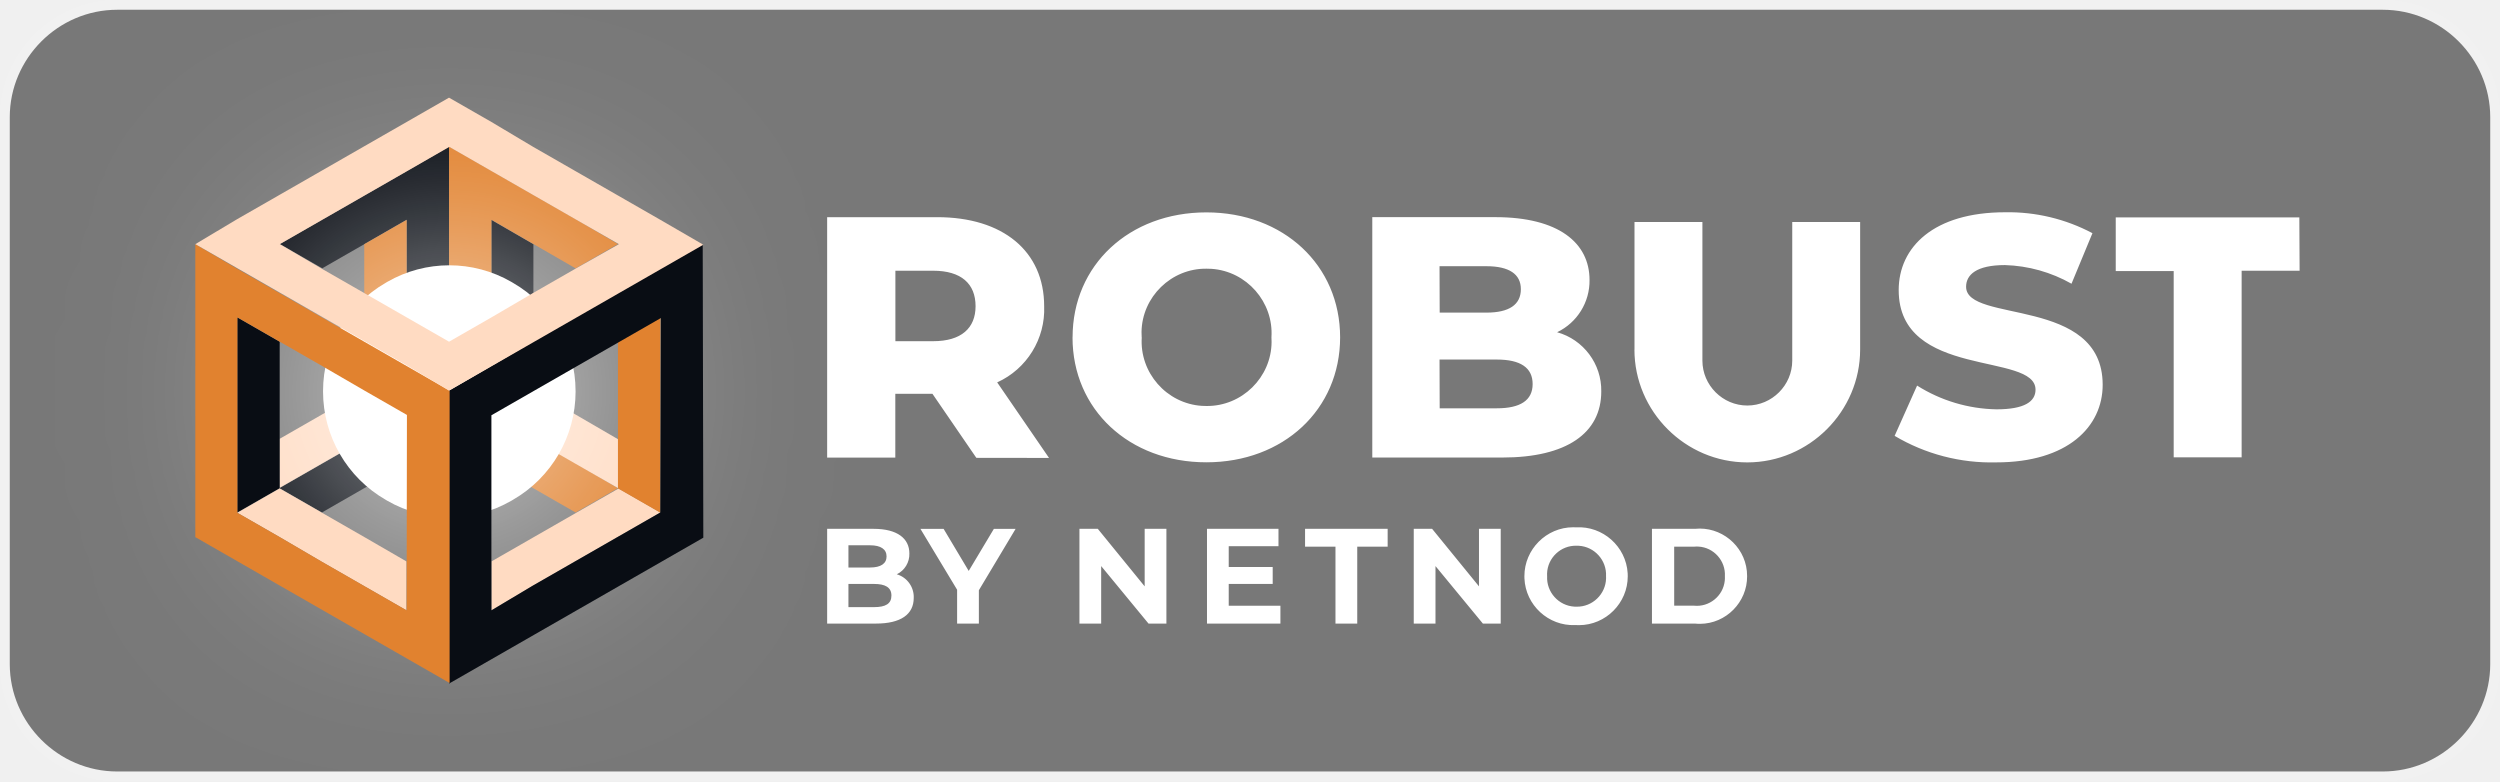
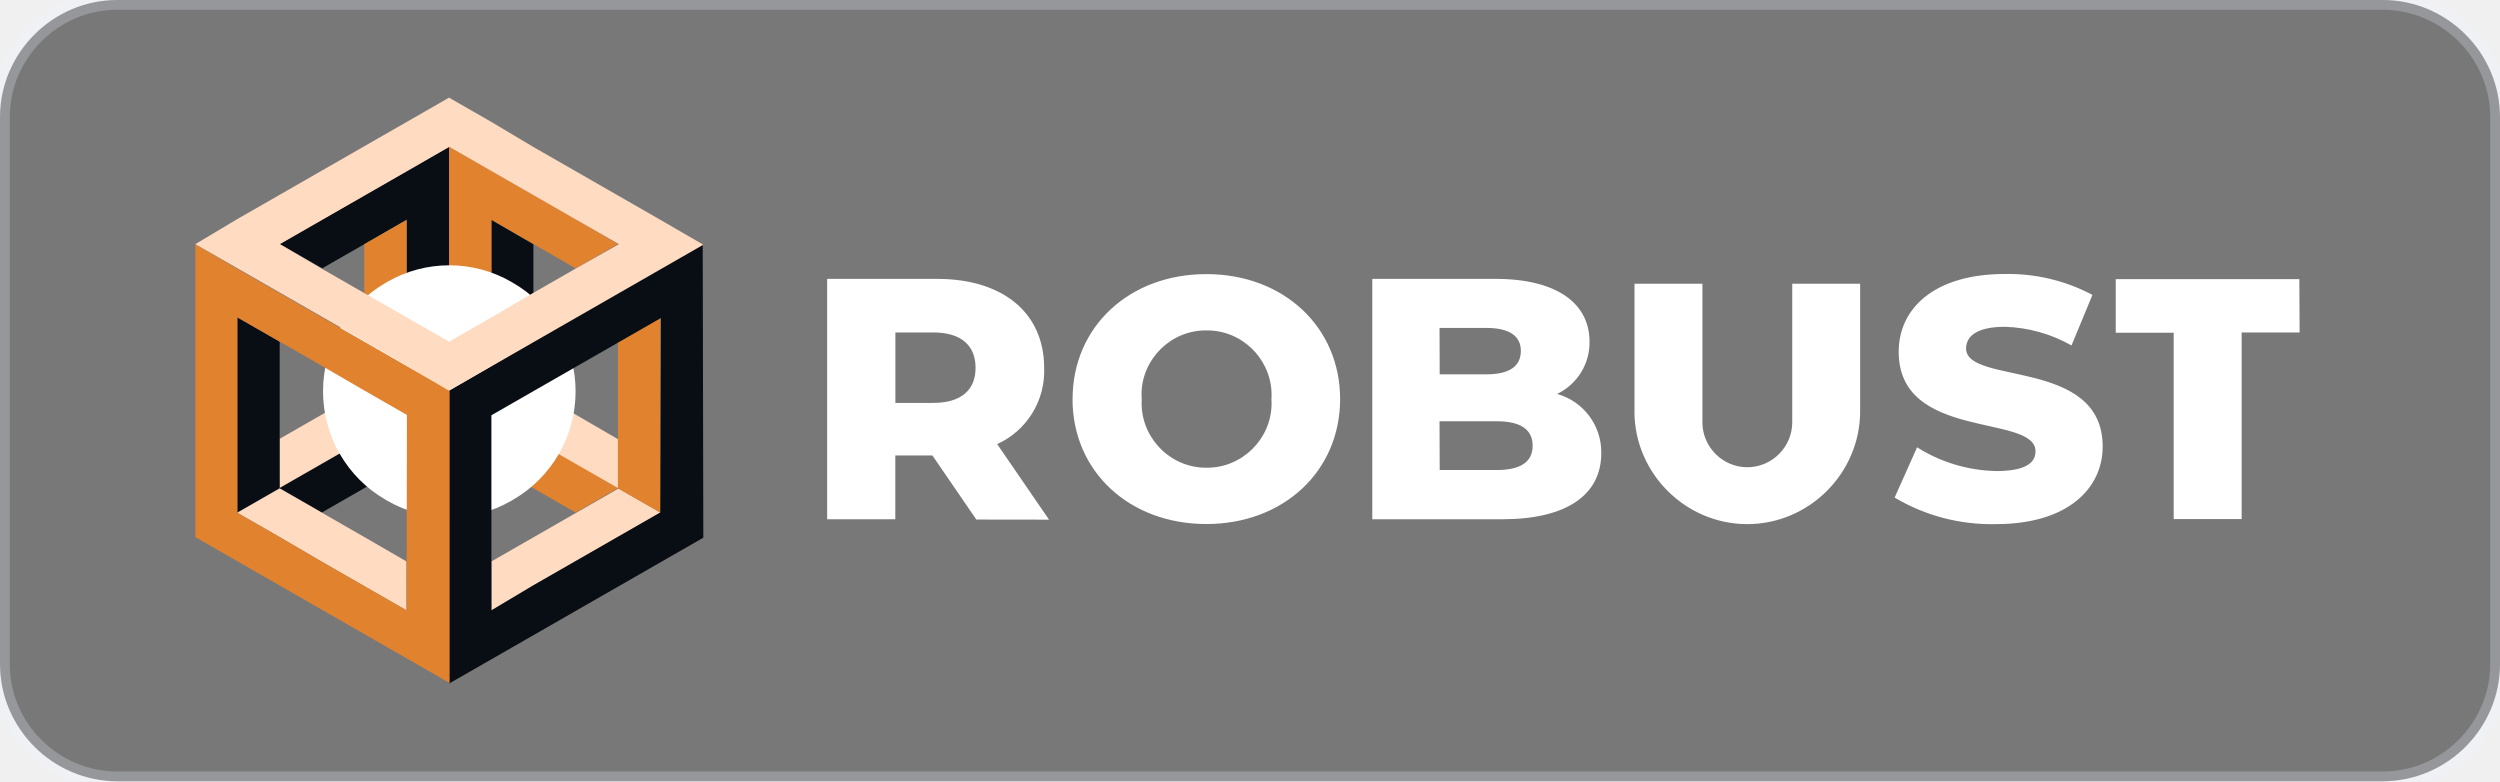
<svg xmlns="http://www.w3.org/2000/svg" preserveAspectRatio="none" viewBox="0 0 128 40" style="overflow:hidden" height="40" width="128">
-   <svg x="-0" y="-0" width="0.01" height="0.01" style="overflow:visible" opacity="1" label="anchorPointContainer">
+   <svg x="0" y="0" width="0.01" height="0.01" style="overflow:visible" opacity="1" label="anchorPointContainer">
    <g label="flipped" transform="scale(1 1)">
      <g label="layerRotation" transform="rotate(0)">
        <svg x="-0" y="-0" width="128" height="40" style="overflow:visible" opacity="1" label="ViewBoxContainer">
          <g clip-path="" label="maskPath">
            <g label="layerShadow" filter="">
              <svg x="0" y="0" width="0.01" height="0.01" style="overflow:visible" opacity="1" label="anchorPointContainer">
                <g label="flipped" transform="scale(1 1)">
                  <g label="layerRotation" transform="rotate(0)">
                    <svg x="-0" y="-0" width="128" height="40" style="overflow:visible" opacity="1" label="RectangleContainer">
                      <g clip-path="" label="maskPath">
                        <g label="layerShadow" filter="">
-                           <path d="M0,34c0,3.292,2.708,6,6,6 0,0,116,0,116,0 3.292,0,6,-2.708,6,-6 0,0,0,-28,0,-28 0,-3.292,-2.708,-6,-6,-6 0,0,-116,0,-116,0 -3.292,-0,-6,2.708,-6,6 0,0,0,28,0,28zM0,34" fill="#000000" id="rectangle" stroke="#00000000" stroke-dasharray="0" stroke-dashoffset="0" stroke-miterlimit="4" stroke-width="1" style="fill:rgba(255,255,255,.1)" />
+                           <path d="M0,34c0,3.292,2.708,6,6,6 0,0,116,0,116,0 3.292,0,6,-2.708,6,-6 0,0,0,-28,0,-28 0,-3.292,-2.708,-6,-6,-6 0,0,-116,0,-116,0 -3.292,-0,-6,2.708,-6,6 0,0,0,28,0,28zM0,34" fill="#00000080" id="rectangle" stroke="#F1F5FF40" stroke-dasharray="0" stroke-dashoffset="0" stroke-miterlimit="4" stroke-width="1">
+                             <animate attributeName="stroke" calcMode="spline" dur="3s" fill="freeze" href="#rectangle" keySplines="0.42 0 0.58 1;0.42 0 0.58 1" keyTimes="0;0.717;1" repeatCount="indefinite" values="#F1F5FF40;#F8F8FF40;#F7FCFF40" />
+                           </path>
                        </g>
                      </g>
                    </svg>
                  </g>
                </g>
              </svg>
              <svg x="0.5" y="0.5" width="0.01" height="0.01" style="overflow:visible" opacity="1" label="anchorPointContainer">
                <g label="flipped" transform="scale(1 1)">
                  <g label="layerRotation" transform="rotate(0)">
                    <svg x="-0" y="-0" width="127" height="39" style="overflow:visible" opacity="1" label="RectangleContainer">
                      <g clip-path="" label="maskPath">
                        <g label="layerShadow" filter="">
-                           <path d="M0,33.5c0,3.017,2.483,5.5,5.5,5.5 0,0,116,0,116,0 3.017,0,5.5,-2.483,5.5,-5.5 0,0,0,-28,0,-28 0,-3.017,-2.483,-5.5,-5.5,-5.5 0,0,-116,0,-116,0 -3.017,-0,-5.5,2.483,-5.5,5.5 0,0,0,28,0,28zM0,33.5" fill="#00000000" id="rectangle_1" stroke="#00000000" stroke-dasharray="0" stroke-dashoffset="0" stroke-miterlimit="4" stroke-width="1" style="fill:rgba(0,0,0,.5)" />
-                         </g>
-                       </g>
-                     </svg>
-                   </g>
-                 </g>
-               </svg>
-               <svg x="42.35" y="26.92" width="0.01" height="0.01" style="overflow:visible" opacity="1" label="anchorPointContainer">
-                 <g label="flipped" transform="scale(1 1)">
-                   <g label="layerRotation" transform="rotate(0)">
-                     <svg x="-0" y="-0" width="47.11" height="5.14" style="overflow:visible" opacity="1" label="SubtextContainer">
-                       <g clip-path="" label="maskPath">
-                         <g label="layerShadow" filter="">
-                           <path d="M35.699,2.582c-0.002,-1.373,1.124,-2.504,2.496,-2.506 0.05,-0,0.1,0.001,0.15,0.004 1.369,-0.08,2.562,0.981,2.642,2.352 0.003,0.05,0.004,0.1,0.004,0.15 0.002,1.373,-1.124,2.504,-2.496,2.506 -0.05,0,-0.1,-0.001,-0.15,-0.004 0,0,-0.051,0,-0.051,0 -1.366,0.056,-2.537,-1.023,-2.593,-2.391 -0.002,-0.037,-0.002,-0.074,-0.002,-0.111 0,0,0,0,0,0zM36.863,2.582c-0.043,0.812,0.589,1.515,1.401,1.558 0.036,0.002,0.072,0.002,0.107,0.002 0.813,0.015,1.494,-0.641,1.51,-1.455 0.001,-0.035,0,-0.07,-0.002,-0.105 0.042,-0.813,-0.591,-1.517,-1.404,-1.559 -0.035,-0.002,-0.069,-0.002,-0.104,-0.002 -0.805,-0.024,-1.487,0.619,-1.511,1.425 -0.001,0.046,-0.001,0.091,0.002,0.137 0,0,0.001,0,0.001,0zM42.23,5.007c0,0,0,-4.851,0,-4.851 0,0,2.2,0,2.2,0 1.322,-0.137,2.522,0.838,2.659,2.161 0.009,0.088,0.013,0.177,0.013,0.265 0.008,1.329,-1.078,2.43,-2.406,2.438 -0.089,0.001,-0.178,-0.004,-0.266,-0.013 0,0,-2.2,0,-2.2,0zM43.368,4.091c0,0,1.013,0,1.013,0 0.783,0.082,1.495,-0.495,1.577,-1.279 0.008,-0.076,0.01,-0.153,0.006,-0.23 0.045,-0.788,-0.566,-1.473,-1.353,-1.517 -0.076,-0.004,-0.153,-0.003,-0.229,0.005 0,0,-1.014,0,-1.014,0 0,0,0.001,3.021,0.001,3.021zM33.573,5.007c0,0,-2.426,-2.944,-2.426,-2.944 0,0,0,2.944,0,2.944 0,0,-1.113,0,-1.113,0 0,0,0,-4.851,0,-4.851 0,0,0.94,0,0.94,0 0,0,2.4,2.945,2.4,2.945 0,0,0,-2.945,0,-2.945 0,0,1.113,0,1.113,0 0,0,0,4.851,0,4.851 0,0,-0.914,0,-0.914,0zM26.026,5.007c0,0,0,-3.937,0,-3.937 0,0,-1.557,0,-1.557,0 0,0,0,-0.914,0,-0.914 0,0,4.229,0,4.229,0 0,0,0,0.914,0,0.914 0,0,-1.557,0,-1.557,0 0,0,0,3.937,0,3.937 0,0,-1.115,0,-1.115,0zM19.448,5.007c0,0,0,-4.851,0,-4.851 0,0,3.66,0,3.66,0 0,0,0,0.891,0,0.891 0,0,-2.547,0,-2.547,0 0,0,0,1.064,0,1.064 0,0,2.251,0,2.251,0 0,0,0,0.868,0,0.868 0,0,-2.251,0,-2.251,0 0,0,0,1.113,0,1.113 0,0,2.646,0,2.646,0 0,0,0,0.916,0,0.916 0,0,-3.759,0,-3.759,0zM16.454,5.007c0,0,-2.424,-2.944,-2.424,-2.944 0,0,0,2.944,0,2.944 0,0,-1.113,0,-1.113,0 0,0,0,-4.851,0,-4.851 0,0,0.94,0,0.94,0 0,0,2.4,2.945,2.4,2.945 0,0,0,-2.945,0,-2.945 0,0,1.113,0,1.113,0 0,0,0,4.851,0,4.851 0,0,-0.916,0,-0.916,0zM6.654,5.007c0,0,0,-1.732,0,-1.732 0,0,-1.878,-3.117,-1.878,-3.117 0,0,1.187,0,1.187,0 0,0,1.285,2.154,1.285,2.154 0,0,1.288,-2.154,1.288,-2.154 0,0,1.113,0,1.113,0 0,0,-1.881,3.143,-1.881,3.143 0,0,0,1.707,0,1.707 0,0,-1.114,-0.001,-1.114,-0.001zM0,5.007c0,0,0,-4.851,0,-4.851 0,0,2.38,0,2.38,0 1.212,0,1.83,0.494,1.83,1.261 0.015,0.451,-0.238,0.87,-0.644,1.066 0.531,0.157,0.89,0.659,0.867,1.212 0,0.843,-0.669,1.312,-1.929,1.312 0,0,-2.504,0,-2.504,0zM1.09,4.165c0,0,1.311,0,1.311,0 0.593,0,0.89,-0.173,0.89,-0.594 0,-0.421,-0.322,-0.593,-0.89,-0.593 0,0,-1.311,0,-1.311,0 0,0,0,1.188,0,1.188zM1.09,2.136c0,0,1.113,0,1.113,0 0.542,0,0.839,-0.2,0.839,-0.568 0,-0.368,-0.3,-0.569,-0.839,-0.569 0,0,-1.113,0,-1.113,0 0,0,0,1.138,0,1.138zM1.09,2.136" fill="#FFFFFF" id="subtext" stroke="#00000000" stroke-dasharray="0" stroke-dashoffset="0" stroke-miterlimit="4" stroke-width="1" />
-                         </g>
-                       </g>
-                     </svg>
-                   </g>
-                 </g>
-               </svg>
-               <svg x="42.35" y="10.84" width="0.01" height="0.01" style="overflow:visible" opacity="1" label="anchorPointContainer">
+                           <path d="M0,33.5c0,3.017,2.483,5.5,5.5,5.5 0,0,116,0,116,0 3.017,0,5.5,-2.483,5.5,-5.5 0,0,0,-28,0,-28 0,-3.017,-2.483,-5.5,-5.5,-5.5 0,0,-116,0,-116,0 -3.017,-0,-5.5,2.483,-5.5,5.5 0,0,0,28,0,28zM0,33.5" fill="#00000000" id="rectangle_1" stroke="#00000000" stroke-dasharray="0" stroke-dashoffset="0" stroke-miterlimit="4" stroke-width="1" />
+                         </g>
+                       </g>
+                     </svg>
+                   </g>
+                 </g>
+               </svg>
+               <svg x="42.35" y="14" width="0.01" height="0.01" style="overflow:visible" opacity="1" label="anchorPointContainer">
                <g label="flipped" transform="scale(1 1)">
                  <g label="layerRotation" transform="rotate(0)">
                    <svg x="-0" y="-0" width="75.39" height="12.88" style="overflow:visible" opacity="1" label="TextContainer">
                      <g clip-path="" label="maskPath">
                        <g label="layerShadow" filter="">
                          <path d="M54.655,11.476c0,0,1.15,-2.574,1.15,-2.574 1.218,0.77,2.624,1.19,4.064,1.216 1.439,0,2,-0.4,2,-1.006 0,-1.947,-7.006,-0.521,-7.006,-5.099 0,-2.199,1.79,-3.985,5.449,-3.985 1.557,-0.028,3.096,0.341,4.471,1.071 0,0,-1.072,2.588,-1.072,2.588 -1.042,-0.592,-2.213,-0.92,-3.41,-0.955 -1.464,0,-1.987,0.5,-1.987,1.111 0,1.883,6.993,0.471,6.993,5.019 0,2.142,-1.79,3.972,-5.45,3.972 -1.827,0.047,-3.631,-0.424,-5.202,-1.358 0,0,0,0,0,0zM41.336,7.06c0,0,0,-6.534,0,-6.534 0,0,3.477,0,3.477,0 0,0,0,7.098,0,7.098 0,1.261,1.038,2.299,2.3,2.299 1.262,0,2.3,-1.038,2.3,-2.299 0,0,0,-7.098,0,-7.098 0,0,3.476,0,3.476,0 0,0,0,6.534,0,6.534 -0.002,3.168,-2.609,5.773,-5.777,5.775 -3.169,0,-5.778,-2.606,-5.779,-5.775 0,0,0.003,0,0.003,0zM12.566,6.432c0,-3.699,2.9,-6.398,6.849,-6.398 3.949,0,6.849,2.704,6.849,6.398 0,3.694,-2.9,6.398,-6.849,6.398 -3.949,0,-6.852,-2.699,-6.852,-6.398 0,0,0.003,0,0.003,0zM16.108,6.432c-0.119,1.806,1.27,3.39,3.077,3.508 0.081,0.005,0.163,0.008,0.244,0.007 1.81,0.014,3.312,-1.463,3.326,-3.273 0.001,-0.081,-0.002,-0.162,-0.007,-0.242 0.119,-1.806,-1.27,-3.39,-3.077,-3.508 -0.081,-0.005,-0.161,-0.008,-0.242,-0.007 -1.804,-0.025,-3.308,1.439,-3.333,3.242 -0.001,0.091,0.001,0.182,0.008,0.273 0,0,0.004,0,0.004,0zM7.638,12.601c0,0,-2.248,-3.28,-2.248,-3.28 0,0,-1.9,0,-1.9,0 0,0,0,3.267,0,3.267 0,0,-3.49,0,-3.49,0 0,0,0,-12.309,0,-12.309 0,0,5.634,0,5.634,0 3.36,0,5.477,1.737,5.477,4.56 0.067,1.665,-0.887,3.212,-2.405,3.899 0,0,2.654,3.868,2.654,3.868 0,0,-3.722,-0.005,-3.722,-0.005zM3.494,6.629c0,0,1.935,0,1.935,0 1.438,0,2.17,-0.668,2.17,-1.792 0,-1.149,-0.733,-1.816,-2.17,-1.816 0,0,-1.935,0,-1.935,0 0,0,0,3.607,0,3.607zM27.911,12.587c0,0,0,-12.309,0,-12.309 0,0,6.3,0,6.3,0 3.242,0,4.823,1.319,4.823,3.215 0.018,1.138,-0.633,2.187,-1.66,2.677 1.352,0.377,2.286,1.629,2.261,3.032 0,2.13,-1.765,3.384,-5.072,3.384 0,0,-6.652,0,-6.652,0zM31.362,10.065c0,0,2.929,0,2.929,0 1.189,0,1.83,-0.4,1.83,-1.241 0,-0.841,-0.627,-1.255,-1.83,-1.255 0,0,-2.937,0,-2.937,0 0,0,0.008,2.495,0.008,2.495zM31.362,5.166c0,0,2.392,0,2.392,0 1.164,0,1.764,-0.405,1.764,-1.2 0,-0.771,-0.6,-1.176,-1.764,-1.176 0,0,-2.4,0,-2.4,0 0,0,0.008,2.375,0.008,2.375zM68.943,12.576c0,0,0,-9.539,0,-9.539 0,0,-2.967,0,-2.967,0 0,0,0,-2.745,0,-2.745 0,0,9.4,0,9.4,0 0,0,0.014,2.731,0.014,2.731 0,0,-2.968,0,-2.968,0 0,0,0,9.553,0,9.553 0,0,-3.479,0,-3.479,0zM68.943,12.576" fill="#FFFFFF" id="text" stroke="#00000000" stroke-dasharray="0" stroke-dashoffset="0" stroke-miterlimit="4" stroke-width="1" />
                        </g>
                      </g>
                    </svg>
                  </g>
                </g>
              </svg>
              <svg x="25.16" y="11.26" width="0.01" height="0.01" style="overflow:visible" opacity="1" label="anchorPointContainer">
                <g label="flipped" transform="scale(1 1)">
                  <g label="layerRotation" transform="rotate(0)">
                    <svg x="-0" y="-0" width="2.15" height="4.99" style="overflow:visible" opacity="1" label="Black_OuterContainer">
                      <g clip-path="" label="maskPath">
                        <g label="layerShadow" filter="">
                          <path d="M2.15,1.244c0,0,0,2.502,0,2.502 0,0,-2.15,1.244,-2.15,1.244 0,0,0,-4.99,0,-4.99 0,0,2.15,1.244,2.15,1.244zM2.15,1.244" fill="#090D14" id="black_outer" stroke="#00000000" stroke-dasharray="0" stroke-dashoffset="0" stroke-miterlimit="4" stroke-width="1">
                            <animate attributeName="fill" calcMode="spline" dur="3s" fill="freeze" href="#black_outer" keySplines="0.42 0 0.58 1;0.42 0 0.58 1" keyTimes="0;0.6;1" repeatCount="indefinite" values="#090D14;#C1C2C4;#090D14" />
                          </path>
                        </g>
                      </g>
                    </svg>
                  </g>
                </g>
              </svg>
              <svg x="14.33" y="7.5" width="0.01" height="0.01" style="overflow:visible" opacity="1" label="anchorPointContainer">
                <g label="flipped" transform="scale(1 1)">
                  <g label="layerRotation" transform="rotate(0)">
                    <svg x="-0" y="-0" width="8.66" height="10" style="overflow:visible" opacity="1" label="Black_InnerContainer">
                      <g clip-path="" label="maskPath">
                        <g label="layerShadow" filter="">
                          <path d="M8.66,0c0,0,0,10,0,10 0,0,-2.169,-1.244,-2.169,-1.244 0,0,0,-5.007,0,-5.007 0,0,-2.154,1.244,-2.154,1.244 0,0,-2.169,1.244,-2.169,1.244 0,0,-2.169,-1.244,-2.169,-1.244 0,0,2.169,-1.244,2.169,-1.244 0,0,0,0,0,0 0,0,2.169,-1.244,2.169,-1.244 0,0,2.169,-1.244,2.169,-1.244 0,0,0,0,0,0 0,0,2.154,-1.259,2.154,-1.259zM8.66,0" fill="#090D14" id="black_inner" stroke="#00000000" stroke-dasharray="0" stroke-dashoffset="0" stroke-miterlimit="4" stroke-width="1">
                            <animate attributeName="fill" calcMode="spline" dur="3s" fill="freeze" href="#black_inner" keySplines="0.42 0 0.58 1;0.42 0 0.58 1" keyTimes="0;0.6;1" repeatCount="indefinite" values="#090D14;#C1C2C4;#090D14" />
                          </path>
                        </g>
                      </g>
                    </svg>
                  </g>
                </g>
              </svg>
              <svg x="14.31" y="21.24" width="0.01" height="0.01" style="overflow:visible" opacity="1" label="anchorPointContainer">
                <g label="flipped" transform="scale(1 1)">
                  <g label="layerRotation" transform="rotate(0)">
                    <svg x="-0" y="-0" width="6.51" height="5" style="overflow:visible" opacity="1" label="Black_Inner_00000011024224137113507970000007927132827323354776_Container">
                      <g clip-path="" label="maskPath">
                        <g label="layerShadow" filter="">
                          <path d="M6.51,0c0,0,0,2.508,0,2.508 0,0,-2.17,1.246,-2.17,1.246 0,0,-2.17,1.246,-2.17,1.246 0,0,0,0,0,0 0,0,-2.171,-1.246,-2.171,-1.246 0,0,2.17,-1.246,2.17,-1.246 0,0,2.17,-1.246,2.17,-1.246 0,0,0,0,0,0 0,0,2.171,-1.261,2.171,-1.261zM6.51,0" fill="#090D14" id="black_inner_00000011024224137113507970000007927132827323354776_" stroke="#00000000" stroke-dasharray="0" stroke-dashoffset="0" stroke-miterlimit="4" stroke-width="1">
                            <animate attributeName="fill" calcMode="spline" dur="3s" fill="freeze" href="#black_inner_00000011024224137113507970000007927132827323354776_" keySplines="0.42 0 0.58 1;0.42 0 0.58 1" keyTimes="0;0.6;1" repeatCount="indefinite" values="#090D14;#C1C2C4;#090D14" />
                          </path>
                        </g>
                      </g>
                    </svg>
                  </g>
                </g>
              </svg>
              <svg x="18.65" y="11.26" width="0.01" height="0.01" style="overflow:visible" opacity="1" label="anchorPointContainer">
                <g label="flipped" transform="scale(1 1)">
                  <g label="layerRotation" transform="rotate(0)">
                    <svg x="-0" y="-0" width="2.17" height="4.99" style="overflow:visible" opacity="1" label="Orange_OuterContainer">
                      <g clip-path="" label="maskPath">
                        <g label="layerShadow" filter="">
                          <path d="M2.17,0c0,0,0,4.99,0,4.99 0,0,-2.17,-1.244,-2.17,-1.244 0,0,0,-2.502,0,-2.502 0,0,2.17,-1.244,2.17,-1.244zM2.17,0" fill="#E1822F" id="orange_outer" stroke="#00000000" stroke-dasharray="0" stroke-dashoffset="0" stroke-miterlimit="4" stroke-width="1">
                            <animate attributeName="fill" calcMode="spline" dur="3s" fill="freeze" href="#orange_outer" keySplines="0.42 0 0.58 1;0.42 0 0.58 1" keyTimes="0;0.6;1" repeatCount="indefinite" values="#E1822F;#F7E0CB;#E1822F" />
                          </path>
                        </g>
                      </g>
                    </svg>
                  </g>
                </g>
              </svg>
              <svg x="22.99" y="7.5" width="0.01" height="0.01" style="overflow:visible" opacity="1" label="anchorPointContainer">
                <g label="flipped" transform="scale(1 1)">
                  <g label="layerRotation" transform="rotate(0)">
                    <svg x="-0" y="-0" width="8.65" height="9.99" style="overflow:visible" opacity="1" label="Orange_InnerContainer">
                      <g clip-path="" label="maskPath">
                        <g label="layerShadow" filter="">
                          <path d="M8.65,4.996c0,0,-2.17,1.245,-2.17,1.245 0,0,-2.154,-1.245,-2.154,-1.245 0,0,-2.155,-1.245,-2.155,-1.245 0,0,0,4.996,0,4.996 0,0,-2.17,1.244,-2.17,1.244 0,0,0,-9.99,0,-9.99 0,0,0,0,0,0 0,0,2.17,1.245,2.17,1.245 0,0,2.17,1.245,2.17,1.245 0,0,0,0,0,0 0,0,2.17,1.245,2.17,1.245 0,0,0,0,0,0 0,0,2.139,1.26,2.139,1.26zM8.65,4.996" fill="#E1822F" id="orange_inner" stroke="#00000000" stroke-dasharray="0" stroke-dashoffset="0" stroke-miterlimit="4" stroke-width="1">
                            <animate attributeName="fill" calcMode="spline" dur="3s" fill="freeze" href="#orange_inner" keySplines="0.42 0 0.58 1;0.42 0 0.58 1" keyTimes="0;0.6;1" repeatCount="indefinite" values="#E1822F;#F7E0CB;#E1822F" />
                          </path>
                        </g>
                      </g>
                    </svg>
                  </g>
                </g>
              </svg>
              <svg x="25.16" y="21.24" width="0.01" height="0.01" style="overflow:visible" opacity="1" label="anchorPointContainer">
                <g label="flipped" transform="scale(1 1)">
                  <g label="layerRotation" transform="rotate(0)">
                    <svg x="-0" y="-0" width="6.48" height="5" style="overflow:visible" opacity="1" label="Orange_Inner_00000013879759996789503960000011809372646295626418_Container">
                      <g clip-path="" label="maskPath">
                        <g label="layerShadow" filter="">
                          <path d="M6.48,3.754c0,0,-2.17,1.246,-2.17,1.246 0,0,0,0,0,0 0,0,-2.17,-1.246,-2.17,-1.246 0,0,-2.139,-1.246,-2.139,-1.246 0,0,0,-2.508,0,-2.508 0,0,2.17,1.246,2.17,1.246 0,0,2.17,1.246,2.17,1.246 0,0,0,0,0,0 0,0,2.139,1.261,2.139,1.261zM6.48,3.754" fill="#E1822F" id="orange_inner_00000013879759996789503960000011809372646295626418_" stroke="#00000000" stroke-dasharray="0" stroke-dashoffset="0" stroke-miterlimit="4" stroke-width="1">
                            <animate attributeName="fill" calcMode="spline" dur="3s" fill="freeze" href="#orange_inner_00000013879759996789503960000011809372646295626418_" keySplines="0.42 0 0.58 1;0.42 0 0.58 1" keyTimes="0;0.6;1" repeatCount="indefinite" values="#E1822F;#F7E0CB;#E1822F" />
                          </path>
                        </g>
                      </g>
                    </svg>
                  </g>
                </g>
              </svg>
              <svg x="14.31" y="20" width="0.01" height="0.01" style="overflow:visible" opacity="1" label="anchorPointContainer">
                <g label="flipped" transform="scale(1 1)">
                  <g label="layerRotation" transform="rotate(0)">
                    <svg x="-0" y="-0" width="6.51" height="4.98" style="overflow:visible" opacity="1" label="Pink_OuterContainer">
                      <g clip-path="" label="maskPath">
                        <g label="layerShadow" filter="">
                          <path d="M6.51,1.245c0,0,-2.17,1.245,-2.17,1.245 0,0,0,0,0,0 0,0,-2.17,1.245,-2.17,1.245 0,0,-2.171,1.244,-2.171,1.244 0,0,0,-2.507,0,-2.507 0,0,2.17,-1.245,2.17,-1.245 0,0,2.186,-1.228,2.186,-1.228 0,0,2.155,1.245,2.155,1.245zM6.51,1.245" fill="#FFDBC2" id="pink_outer" stroke="#00000000" stroke-dasharray="0" stroke-dashoffset="0" stroke-miterlimit="4" stroke-width="1">
                            <animate attributeName="fill" calcMode="spline" dur="3s" fill="freeze" href="#pink_outer" keySplines="0.42 0 0.58 1;0.42 0 0.58 1" keyTimes="0;0.6;1" repeatCount="indefinite" values="#FFDBC2;#FFF6F0;#FFDBC2" />
                          </path>
                        </g>
                      </g>
                    </svg>
                  </g>
                </g>
              </svg>
              <svg x="25.16" y="20" width="0.01" height="0.01" style="overflow:visible" opacity="1" label="anchorPointContainer">
                <g label="flipped" transform="scale(1 1)">
                  <g label="layerRotation" transform="rotate(0)">
                    <svg x="-0" y="-0" width="6.48" height="4.99" style="overflow:visible" opacity="1" label="Pink_Outer_00000102507267653456423760000010604492600850512256_Container">
                      <g clip-path="" label="maskPath">
                        <g label="layerShadow" filter="">
                          <path d="M6.48,2.487c0,0,0,2.503,0,2.503 0,0,-2.17,-1.244,-2.17,-1.244 0,0,0,0,0,0 0,0,-2.17,-1.244,-2.17,-1.244 0,0,-2.139,-1.258,-2.139,-1.258 0,0,2.17,-1.244,2.17,-1.244 0,0,2.17,1.244,2.17,1.244 0,0,2.139,1.243,2.139,1.243zM6.48,2.487" fill="#FFDBC2" id="pink_outer_00000102507267653456423760000010604492600850512256_" stroke="#00000000" stroke-dasharray="0" stroke-dashoffset="0" stroke-miterlimit="4" stroke-width="1">
                            <animate attributeName="fill" calcMode="spline" dur="3s" fill="freeze" href="#pink_outer_00000102507267653456423760000010604492600850512256_" keySplines="0.42 0 0.58 1;0.42 0 0.58 1" keyTimes="0;0.6;1" repeatCount="indefinite" values="#FFDBC2;#FFF6F0;#FFDBC2" />
                          </path>
                        </g>
                      </g>
                    </svg>
                  </g>
                </g>
              </svg>
              <svg x="16.54" y="13.3" width="0.01" height="0.01" style="overflow:visible" opacity="1" label="anchorPointContainer">
                <g label="flipped" transform="scale(1 1)">
                  <g label="layerRotation" transform="rotate(0)">
                    <svg x="-0" y="-0" width="12.93" height="13.47" style="overflow:visible" opacity="1" label="SphereContainer">
                      <g clip-path="" label="maskPath">
                        <g label="layerShadow" filter="">
-                           <path d="M12.93,6.751c-0.002,2.284,-1.228,4.4,-3.208,5.539 0,0,-0.08,0.048,-0.08,0.048 -1.964,1.132,-4.389,1.132,-6.353,0 0,0,-0.08,-0.048,-0.08,-0.048 -1.981,-1.138,-3.207,-3.254,-3.209,-5.539 0,0,0,-0.032,0,-0.032 0.002,-2.284,1.228,-4.4,3.208,-5.539 0,0,0.08,-0.048,0.08,-0.048 1.964,-1.132,4.389,-1.132,6.353,0 0,0,0.08,0.048,0.08,0.048 1.98,1.139,3.206,3.255,3.208,5.539 0,0,0.001,0.032,0.001,0.032zM12.93,6.751" fill="#FFFFFF" id="sphere" stroke="#00000000" stroke-dasharray="0" stroke-dashoffset="0" stroke-miterlimit="4" stroke-width="1" style="filter: drop-shadow(0 0 6px #ffffff);" />
+                           <path d="M12.93,6.751c-0.002,2.284,-1.228,4.4,-3.208,5.539 0,0,-0.08,0.048,-0.08,0.048 -1.964,1.132,-4.389,1.132,-6.353,0 0,0,-0.08,-0.048,-0.08,-0.048 -1.981,-1.138,-3.207,-3.254,-3.209,-5.539 0,0,0,-0.032,0,-0.032 0.002,-2.284,1.228,-4.4,3.208,-5.539 0,0,0.08,-0.048,0.08,-0.048 1.964,-1.132,4.389,-1.132,6.353,0 0,0,0.08,0.048,0.08,0.048 1.98,1.139,3.206,3.255,3.208,5.539 0,0,0.001,0.032,0.001,0.032zM12.93,6.751" fill="#FFFFFF" id="sphere" stroke="#00000000" stroke-dasharray="0" stroke-dashoffset="0" stroke-miterlimit="4" stroke-width="1" />
                        </g>
                      </g>
                    </svg>
                  </g>
                </g>
              </svg>
              <svg x="12.15" y="16.25" width="0.01" height="0.01" style="overflow:visible" opacity="1" label="anchorPointContainer">
                <g label="flipped" transform="scale(1 1)">
                  <g label="layerRotation" transform="rotate(0)">
                    <svg x="-0" y="-0" width="2.17" height="9.99" style="overflow:visible" opacity="1" label="Black_LeftContainer">
                      <g clip-path="" label="maskPath">
                        <g label="layerShadow" filter="">
                          <path d="M2.17,1.245c0,0,0,7.501,0,7.501 0,0,-2.17,1.244,-2.17,1.244 0,0,0,-9.99,0,-9.99 0,0,2.17,1.245,2.17,1.245zM2.17,1.245" fill="#090D14" id="black_left" stroke="#00000000" stroke-dasharray="0" stroke-dashoffset="0" stroke-miterlimit="4" stroke-width="1">
                            <animate attributeName="fill" calcMode="spline" dur="3s" fill="freeze" href="#black_left" keySplines="0.42 0 0.58 1;0.42 0 0.58 1" keyTimes="0;0.6;1" repeatCount="indefinite" values="#090D14;#C1C2C4;#090D14" />
                          </path>
                        </g>
                      </g>
                    </svg>
                  </g>
                </g>
              </svg>
              <svg x="12.15" y="25.01" width="0.01" height="0.01" style="overflow:visible" opacity="1" label="anchorPointContainer">
                <g label="flipped" transform="scale(1 1)">
                  <g label="layerRotation" transform="rotate(0)">
                    <svg x="-0" y="-0" width="8.66" height="6.24" style="overflow:visible" opacity="1" label="Pink_LeftContainer">
                      <g clip-path="" label="maskPath">
                        <g label="layerShadow" filter="">
                          <path d="M8.66,3.735c0,0,0,2.505,0,2.505 0,0,-2.169,-1.245,-2.169,-1.245 0,0,0,0,0,0 0,0,-2.169,-1.245,-2.169,-1.245 0,0,0,0,0,0 0,0,-2.153,-1.261,-2.153,-1.261 0,0,-2.169,-1.245,-2.169,-1.245 0,0,2.169,-1.245,2.169,-1.245 0,0,2.169,1.245,2.169,1.245 0,0,0,0,0,0 0,0,2.169,1.245,2.169,1.245 0,0,0,0,0,0 0,0,2.153,1.246,2.153,1.246zM8.66,3.735" fill="#FFDBC2" id="pink_left" stroke="#00000000" stroke-dasharray="0" stroke-dashoffset="0" stroke-miterlimit="4" stroke-width="1">
                            <animate attributeName="fill" calcMode="spline" dur="3s" fill="freeze" href="#pink_left" keySplines="0.42 0 0.58 1;0.42 0 0.58 1" keyTimes="0;0.6;1" repeatCount="indefinite" values="#FFDBC2;#FFF6F0;#FFDBC2" />
                          </path>
                        </g>
                      </g>
                    </svg>
                  </g>
                </g>
              </svg>
              <svg x="25.16" y="25.01" width="0.01" height="0.01" style="overflow:visible" opacity="1" label="anchorPointContainer">
                <g label="flipped" transform="scale(1 1)">
                  <g label="layerRotation" transform="rotate(0)">
                    <svg x="-0" y="-0" width="8.65" height="6.24" style="overflow:visible" opacity="1" label="Pink_RightContainer">
                      <g clip-path="" label="maskPath">
                        <g label="layerShadow" filter="">
                          <path d="M8.65,1.23c0,0,-2.17,1.245,-2.17,1.245 0,0,0,0,0,0 0,0,-2.17,1.245,-2.17,1.245 0,0,0,0,0,0 0,0,-2.17,1.245,-2.17,1.245 0,0,-2.139,1.275,-2.139,1.275 0,0,0,-2.505,0,-2.505 0,0,2.17,-1.245,2.17,-1.245 0,0,2.17,-1.245,2.17,-1.245 0,0,0,0,0,0 0,0,2.17,-1.245,2.17,-1.245 0,0,2.139,1.23,2.139,1.23zM8.65,1.23" fill="#FFDBC2" id="pink_right" stroke="#00000000" stroke-dasharray="0" stroke-dashoffset="0" stroke-miterlimit="4" stroke-width="1">
                            <animate attributeName="fill" calcMode="spline" dur="3s" fill="freeze" href="#pink_right" keySplines="0.42 0 0.58 1;0.42 0 0.58 1" keyTimes="0;0.6;1" repeatCount="indefinite" values="#FFDBC2;#FFF6F0;#FFDBC2" />
                          </path>
                        </g>
                      </g>
                    </svg>
                  </g>
                </g>
              </svg>
              <svg x="31.64" y="16.25" width="0.01" height="0.01" style="overflow:visible" opacity="1" label="anchorPointContainer">
                <g label="flipped" transform="scale(1 1)">
                  <g label="layerRotation" transform="rotate(0)">
                    <svg x="-0" y="-0" width="2.17" height="10" style="overflow:visible" opacity="1" label="Orange_RightContainer">
                      <g clip-path="" label="maskPath">
                        <g label="layerShadow" filter="">
                          <path d="M2.17,0c0,0,0,10,0,10 0,0,-2.17,-1.244,-2.17,-1.244 0,0,0,-7.496,0,-7.496 0,0,2.17,-1.259,2.17,-1.259zM2.17,0" fill="#E1822F" id="orange_right" stroke="#00000000" stroke-dasharray="0" stroke-dashoffset="0" stroke-miterlimit="4" stroke-width="1">
                            <animate attributeName="fill" calcMode="spline" dur="3s" fill="freeze" href="#orange_right" keySplines="0.42 0 0.58 1;0.42 0 0.58 1" keyTimes="0;0.6;1" repeatCount="indefinite" values="#E1822F;#F7E0CB;#E1822F" />
                          </path>
                        </g>
                      </g>
                    </svg>
                  </g>
                </g>
              </svg>
              <svg x="22.99" y="12.5" width="0.01" height="0.01" style="overflow:visible" opacity="1" label="anchorPointContainer">
                <g label="flipped" transform="scale(1 1)">
                  <g label="layerRotation" transform="rotate(0)">
                    <svg x="-0" y="-0" width="13.02" height="22.5" style="overflow:visible" opacity="1" label="RightContainer">
                      <g clip-path="" label="maskPath">
                        <g label="layerShadow" filter="">
                          <path d="M12.989,0c0,0,-2.17,1.245,-2.17,1.245 0,0,-2.17,1.245,-2.17,1.245 0,0,-2.17,1.245,-2.17,1.245 0,0,0,0,0,0 0,0,-2.17,1.245,-2.17,1.245 0,0,0,0,0,0 0,0,-2.139,1.259,-2.139,1.259 0,0,0,0,0,0 0,0,-2.17,1.261,-2.17,1.261 0,0,0,15,0,15 0,0,2.17,-1.245,2.17,-1.245 0,0,0,0,0,0 0,0,2.17,-1.245,2.17,-1.245 0,0,2.17,-1.245,2.17,-1.245 0,0,0,0,0,0 0,0,2.17,-1.245,2.17,-1.245 0,0,2.17,-1.245,2.17,-1.245 0,0,2.17,-1.245,2.17,-1.245 0,0,0,0,0,0 0,0,-0.031,-15.03,-0.031,-15.03 0,0,0,0,0,0zM10.819,13.739c0,0,-2.17,1.245,-2.17,1.245 0,0,0,0,0,0 0,0,-2.17,1.245,-2.17,1.245 0,0,0,0,0,0 0,0,-2.17,1.245,-2.17,1.245 0,0,-2.139,1.276,-2.139,1.276 0,0,0,-9.989,0,-9.989 0,0,2.17,-1.245,2.17,-1.245 0,0,2.17,-1.245,2.17,-1.245 0,0,2.17,-1.245,2.17,-1.245 0,0,2.17,-1.245,2.17,-1.245 0,0,-0.031,9.958,-0.031,9.958zM10.819,13.739" fill="#090D14" id="right" stroke="#00000000" stroke-dasharray="0" stroke-dashoffset="0" stroke-miterlimit="4" stroke-width="1" />
                        </g>
                      </g>
                    </svg>
                  </g>
                </g>
              </svg>
              <svg x="10" y="12.5" width="0.01" height="0.01" style="overflow:visible" opacity="1" label="anchorPointContainer">
                <g label="flipped" transform="scale(1 1)">
                  <g label="layerRotation" transform="rotate(0)">
                    <svg x="-0" y="-0" width="13.02" height="22.47" style="overflow:visible" opacity="1" label="LeftContainer">
                      <g clip-path="" label="maskPath">
                        <g label="layerShadow" filter="">
                          <path d="M10.819,6.239c0,0,-2.17,-1.245,-2.17,-1.245 0,0,0,0,0,0 0,0,-2.17,-1.244,-2.17,-1.244 0,0,-2.17,-1.245,-2.17,-1.245 0,0,0,0,0,0 0,0,-2.17,-1.245,-2.17,-1.245 0,0,-2.139,-1.26,-2.139,-1.26 0,0,0,15,0,15 0,0,2.17,1.245,2.17,1.245 0,0,2.17,1.245,2.17,1.245 0,0,2.17,1.245,2.17,1.245 0,0,2.17,1.245,2.17,1.245 0,0,0,0,0,0 0,0,2.17,1.245,2.17,1.245 0,0,2.17,1.245,2.17,1.245 0,0,0,-14.97,0,-14.97 0,0,-2.201,-1.261,-2.201,-1.261zM10.819,18.75c0,0,-2.17,-1.245,-2.17,-1.245 0,0,0,0,0,0 0,0,-2.17,-1.245,-2.17,-1.245 0,0,0,0,0,0 0,0,-2.155,-1.26,-2.155,-1.26 0,0,-2.17,-1.245,-2.17,-1.245 0,0,0,-10.005,0,-10.005 0,0,2.17,1.245,2.17,1.245 0,0,2.17,1.245,2.17,1.245 0,0,0,0,0,0 0,0,2.171,1.26,2.171,1.26 0,0,2.17,1.245,2.17,1.245 0,0,-0.016,10.005,-0.016,10.005zM10.819,18.75" fill="#E1822F" id="left" stroke="#00000000" stroke-dasharray="0" stroke-dashoffset="0" stroke-miterlimit="4" stroke-width="1" />
                        </g>
                      </g>
                    </svg>
                  </g>
                </g>
              </svg>
              <svg x="10" y="5" width="0.01" height="0.01" style="overflow:visible" opacity="1" label="anchorPointContainer">
                <g label="flipped" transform="scale(1 1)">
                  <g label="layerRotation" transform="rotate(0)">
                    <svg x="-0" y="-0" width="26.01" height="15" style="overflow:visible" opacity="1" label="TopContainer">
                      <g clip-path="" label="maskPath">
                        <g label="layerShadow" filter="">
                          <path d="M23.81,6.255c0,0,-2.17,-1.245,-2.17,-1.245 0,0,0,0,0,0 0,0,-2.17,-1.245,-2.17,-1.245 0,0,0,0,0,0 0,0,-2.169,-1.244,-2.169,-1.244 0,0,-2.14,-1.276,-2.14,-1.276 0,0,-2.171,-1.245,-2.171,-1.245 0,0,-2.17,1.245,-2.17,1.245 0,0,-2.17,1.244,-2.17,1.244 0,0,-2.17,1.245,-2.17,1.245 0,0,0,0,0,0 0,0,-2.17,1.245,-2.17,1.245 0,0,-2.171,1.244,-2.171,1.244 0,0,0,0,0,0 0,0,-2.138,1.277,-2.138,1.277 0,0,2.17,1.245,2.17,1.245 0,0,2.17,1.244,2.17,1.244 0,0,0,0,0,0 0,0,2.17,1.245,2.17,1.245 0,0,2.17,1.245,2.17,1.245 0,0,0,0,0,0 0,0,2.17,1.245,2.17,1.245 0,0,2.139,1.276,2.139,1.276 0,0,2.17,-1.245,2.17,-1.245 0,0,0,0,0,0 0,0,2.17,-1.245,2.17,-1.245 0,0,0,0,0,0 0,0,2.17,-1.245,2.17,-1.245 0,0,0,0,0,0 0,0,2.17,-1.245,2.17,-1.245 0,0,2.17,-1.245,2.17,-1.245 0,0,2.17,-1.245,2.17,-1.245 0,0,-2.2,-1.275,-2.2,-1.275zM19.485,8.745c0,0,0,0,0,0 0,0,-2.17,1.245,-2.17,1.245 0,0,-2.154,1.26,-2.154,1.26 0,0,-2.17,1.245,-2.17,1.245 0,0,-2.17,-1.245,-2.17,-1.245 0,0,-2.17,-1.245,-2.17,-1.245 0,0,0,0,0,0 0,0,-2.171,-1.244,-2.171,-1.244 0,0,-2.155,-1.261,-2.155,-1.261 0,0,2.17,-1.245,2.17,-1.245 0,0,0,0,0,0 0,0,2.17,-1.245,2.17,-1.245 0,0,2.17,-1.245,2.17,-1.245 0,0,0,0,0,0 0,0,2.17,-1.245,2.17,-1.245 0,0,0,0,0,0 0,0,2.17,1.245,2.17,1.245 0,0,2.17,1.245,2.17,1.245 0,0,0,0,0,0 0,0,2.17,1.245,2.17,1.245 0,0,0,0,0,0 0,0,2.172,1.245,2.172,1.245 0,0,-2.202,1.245,-2.202,1.245zM19.485,8.745" fill="#FFDBC2" id="top" stroke="#00000000" stroke-dasharray="0" stroke-dashoffset="0" stroke-miterlimit="4" stroke-width="1" />
                        </g>
                      </g>
                    </svg>
                  </g>
                </g>
              </svg>
            </g>
          </g>
        </svg>
      </g>
    </g>
  </svg>
+   <svg x="81.75" y="14" width="0.01" height="0.01" style="overflow:visible" opacity="1" label="anchorPointContainer">
+     <g label="flipped" transform="scale(1 1)">
+       <g label="layerRotation" transform="rotate(0)">
+         <svg x="-0" y="-0" width="46.27" height="25.91" style="overflow:hidden" opacity="1" label="beta10Container">
+           <g clip-path="" label="maskPath">
+             <g label="layerShadow" filter="">
+                         </g>
+           </g>
+         </svg>
+       </g>
+     </g>
+   </svg>
</svg>
